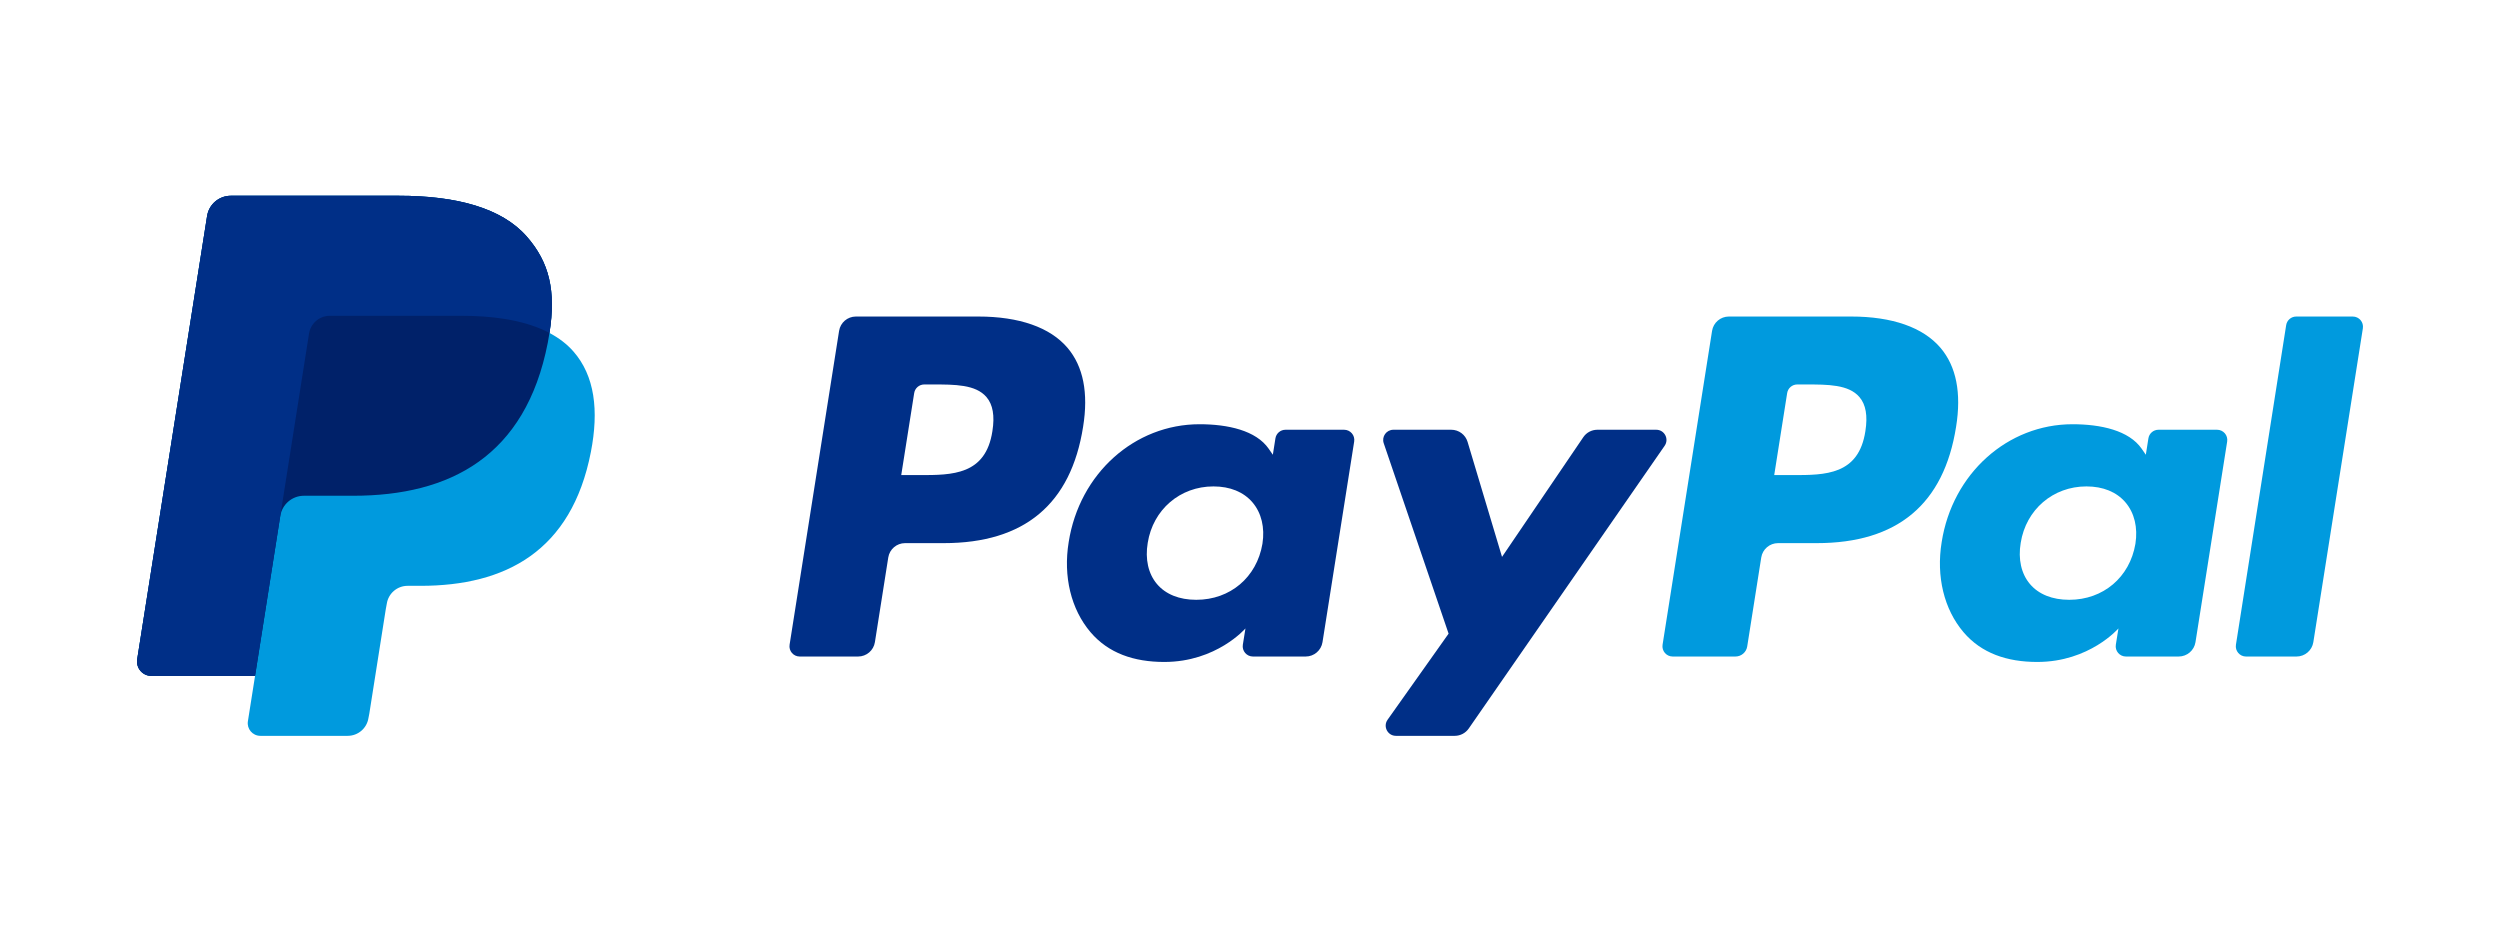
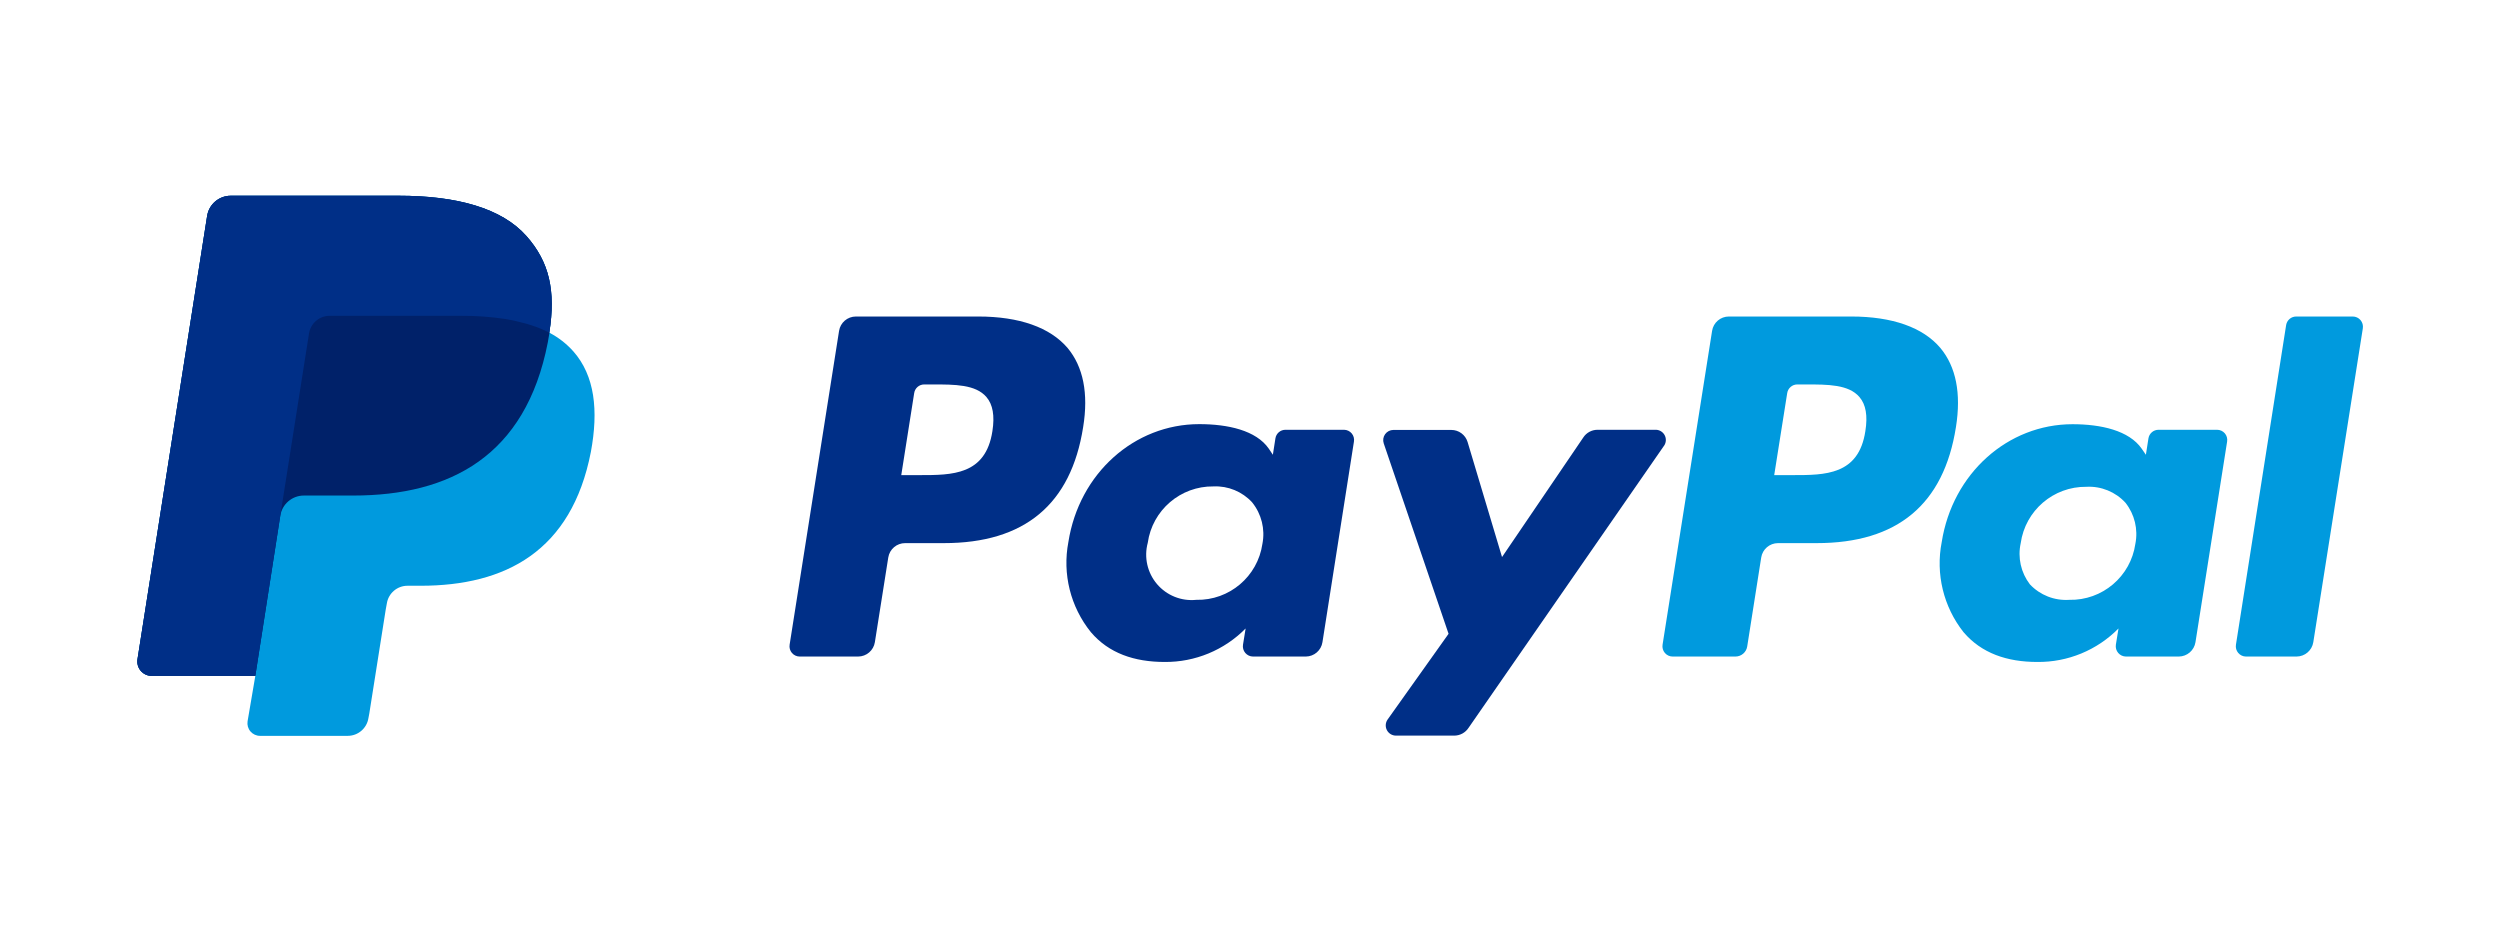
- <svg xmlns="http://www.w3.org/2000/svg" version="1.1" x="0px" y="0px" viewBox="0 0 323.129 120.41" style="enable-background:new 0 0 323.129 120.41;" xml:space="preserve">
-   <g id="paypal">
-     <g>
-       <g>
-         <g>
-           <g>
-             <path style="fill:#009ADE;" d="M239.278,40.912h-15.82c-1.082,0-2.003,0.787-2.171,1.855l-6.397,40.565       c-0.126,0.8,0.492,1.524,1.303,1.524h8.117c0.757,0,1.402-0.551,1.52-1.299l1.814-11.5c0.168-1.068,1.089-1.856,2.171-1.856       h5.006c10.42,0,16.434-5.043,18.006-15.038c0.707-4.371,0.028-7.806-2.018-10.211C248.558,42.31,244.57,40.912,239.278,40.912z        M241.103,55.728c-0.865,5.679-5.202,5.679-9.396,5.679h-2.387l1.674-10.602c0.101-0.641,0.654-1.113,1.303-1.113h1.094       c2.855,0,5.553,0,6.943,1.627C241.166,52.291,241.418,53.734,241.103,55.728z" />
-             <path style="fill:#002F87;" d="M126.444,40.912h-15.82c-1.082,0-2.003,0.787-2.171,1.855l-6.397,40.565       c-0.126,0.8,0.492,1.524,1.303,1.524h7.553c1.082,0,2.003-0.787,2.171-1.855l1.726-10.944c0.168-1.068,1.089-1.856,2.171-1.856       h5.006c10.42,0,16.434-5.043,18.006-15.038c0.707-4.371,0.028-7.806-2.018-10.211C135.724,42.31,131.736,40.912,126.444,40.912       z M128.269,55.728c-0.865,5.679-5.202,5.679-9.396,5.679h-2.387l1.674-10.602c0.101-0.641,0.654-1.113,1.303-1.113h1.094       c2.855,0,5.553,0,6.943,1.627C128.332,52.291,128.584,53.734,128.269,55.728z" />
-             <path style="fill:#002F87;" d="M173.728,55.546h-7.575c-0.649,0-1.202,0.472-1.303,1.113l-0.333,2.118l-0.53-0.767       c-1.641-2.381-5.297-3.177-8.948-3.177c-8.369,0-15.518,6.342-16.91,15.237c-0.724,4.438,0.304,8.678,2.82,11.638       c2.312,2.72,5.611,3.851,9.541,3.851c6.746,0,10.487-4.334,10.487-4.334l-0.338,2.106c-0.127,0.801,0.492,1.525,1.303,1.525       h6.822c1.081,0,2.002-0.787,2.171-1.855l4.095-25.932C175.157,56.269,174.538,55.546,173.728,55.546z M163.171,70.291       c-0.732,4.328-4.167,7.234-8.55,7.234c-2.197,0-3.956-0.707-5.087-2.045c-1.121-1.327-1.542-3.216-1.187-5.321       c0.682-4.29,4.173-7.289,8.489-7.289c2.151,0,3.898,0.713,5.05,2.064C163.047,66.294,163.503,68.196,163.171,70.291z" />
-             <path style="fill:#009ADE;" d="M286.562,55.546h-7.575c-0.649,0-1.202,0.472-1.303,1.113l-0.333,2.118l-0.529-0.767       c-1.641-2.381-5.297-3.177-8.948-3.177c-8.369,0-15.518,6.342-16.91,15.237c-0.724,4.438,0.304,8.678,2.82,11.638       c2.312,2.72,5.611,3.851,9.541,3.851c6.746,0,10.487-4.334,10.487-4.334l-0.338,2.106c-0.127,0.801,0.492,1.525,1.303,1.525       h6.822c1.082,0,2.002-0.787,2.171-1.855l4.095-25.932C287.991,56.269,287.372,55.546,286.562,55.546z M276.005,70.291       c-0.732,4.328-4.168,7.234-8.55,7.234c-2.197,0-3.956-0.707-5.087-2.045c-1.121-1.327-1.542-3.216-1.187-5.321       c0.682-4.29,4.173-7.289,8.489-7.289c2.151,0,3.898,0.713,5.05,2.064C275.881,66.294,276.337,68.196,276.005,70.291z" />
-             <path style="fill:#002F87;" d="M214.074,55.546h-7.614c-0.728,0-1.409,0.361-1.818,0.964l-10.503,15.469l-4.451-14.865       c-0.279-0.93-1.134-1.568-2.106-1.568h-7.485c-0.904,0-1.54,0.889-1.248,1.745l8.384,24.609l-7.886,11.127       c-0.619,0.873,0.006,2.081,1.076,2.081h7.607c0.721,0,1.396-0.354,1.807-0.946l25.322-36.545       C215.764,56.742,215.138,55.546,214.074,55.546z" />
-             <path style="fill:#009ADE;" d="M295.491,42.026l-6.493,41.307c-0.126,0.8,0.493,1.524,1.303,1.524h6.53       c1.082,0,2.002-0.787,2.171-1.855l6.402-40.565c0.126-0.8-0.492-1.524-1.303-1.524h-7.308       C296.144,40.912,295.591,41.385,295.491,42.026z" />
-           </g>
-         </g>
-       </g>
-     </g>
-     <g>
-       <path style="fill:#009ADE;" d="M71.021,43.037c0.852-5.43-0.006-9.125-2.943-12.472c-3.234-3.685-9.076-5.263-16.55-5.263H29.832    c-1.528,0-2.828,1.111-3.066,2.62L17.732,85.21c-0.178,1.13,0.695,2.153,1.84,2.153h13.394l-0.925,5.862    c-0.156,0.989,0.608,1.883,1.609,1.883H44.94c1.336,0,2.474-0.972,2.682-2.292l0.111-0.574l2.127-13.486l0.137-0.745    c0.208-1.32,1.346-2.292,2.682-2.292h1.689c10.937,0,19.501-4.444,22.003-17.294c1.046-5.37,0.505-9.852-2.26-13.003    C73.275,44.468,72.234,43.68,71.021,43.037L71.021,43.037" />
-       <path style="fill:#002169;" d="M71.021,43.037c0.852-5.43-0.006-9.125-2.943-12.472c-3.234-3.685-9.076-5.263-16.55-5.263H29.832    c-1.528,0-2.828,1.111-3.066,2.62L17.732,85.21c-0.178,1.13,0.695,2.153,1.84,2.153h13.394l3.365-21.335l-0.104,0.669    c0.238-1.509,1.528-2.62,3.055-2.62h6.366c12.502,0,22.292-5.079,25.152-19.769C70.883,43.873,70.956,43.451,71.021,43.037" />
-       <path style="fill:#002F87;" d="M39.944,43.109c0.143-0.908,0.726-1.651,1.51-2.027c0.357-0.171,0.755-0.266,1.172-0.266h17.007    c2.015,0,3.893,0.132,5.611,0.408c0.491,0.079,0.968,0.17,1.432,0.273c0.464,0.103,0.914,0.218,1.35,0.346    c0.218,0.064,0.432,0.13,0.643,0.201c0.843,0.28,1.628,0.61,2.351,0.993c0.852-5.43-0.006-9.125-2.943-12.472    c-3.234-3.685-9.076-5.263-16.55-5.263H29.832c-1.528,0-2.828,1.111-3.066,2.62L17.732,85.21c-0.178,1.13,0.695,2.152,1.84,2.152    h13.394l3.364-21.335L39.944,43.109z" />
-     </g>
-   </g>
-   <g id="Ebene_1">
- </g>
+ <svg xmlns="http://www.w3.org/2000/svg" viewBox="0 0 323.13 120.41">
+   <defs>
+     <style>.a{fill:#009ade;}.b{fill:#002f87;}.c{fill:#002169;}.d{fill:none;}</style>
+   </defs>
+   <path class="a" d="M239.28,40.91H223.46a2.19,2.19,0,0,0-2.17,1.86l-6.4,40.56a1.32,1.32,0,0,0,1.3,1.53h8.12a1.54,1.54,0,0,0,1.52-1.3l1.81-11.5a2.2,2.2,0,0,1,2.17-1.86h5c10.42,0,16.43-5,18-15,.7-4.37,0-7.8-2-10.21C248.56,42.31,244.57,40.91,239.28,40.91Zm1.82,14.82c-.86,5.68-5.2,5.68-9.39,5.68h-2.39L231,50.81a1.32,1.32,0,0,1,1.31-1.12h1.09c2.86,0,5.55,0,6.94,1.63C241.17,52.29,241.42,53.73,241.1,55.73Z" />
+   <path class="b" d="M126.44,40.91H110.62a2.2,2.2,0,0,0-2.17,1.86l-6.39,40.56a1.32,1.32,0,0,0,1.3,1.53h7.55A2.2,2.2,0,0,0,113.08,83l1.73-10.94A2.2,2.2,0,0,1,117,70.2h5c10.42,0,16.43-5,18-15,.71-4.37,0-7.8-2-10.21C135.72,42.31,131.74,40.91,126.44,40.91Zm1.83,14.82c-.87,5.68-5.2,5.68-9.4,5.68h-2.38l1.67-10.6a1.31,1.31,0,0,1,1.3-1.12h1.1c2.85,0,5.55,0,6.94,1.63C128.33,52.29,128.58,53.73,128.27,55.73Z" />
+   <path class="b" d="M173.73,55.55h-7.58a1.31,1.31,0,0,0-1.3,1.11l-.33,2.12L164,58c-1.64-2.38-5.3-3.18-9-3.18-8.37,0-15.52,6.35-16.91,15.24A14.27,14.27,0,0,0,141,81.71c2.31,2.72,5.61,3.85,9.54,3.85A14.51,14.51,0,0,0,161,81.23l-.34,2.1a1.32,1.32,0,0,0,1.3,1.53h6.82A2.19,2.19,0,0,0,170.93,83L175,57.07A1.31,1.31,0,0,0,173.73,55.55ZM163.17,70.29a8.45,8.45,0,0,1-8.55,7.24,5.87,5.87,0,0,1-6.27-7.37,8.47,8.47,0,0,1,8.49-7.29,6.39,6.39,0,0,1,5,2.06A6.54,6.54,0,0,1,163.17,70.29Z" />
+   <path class="a" d="M286.56,55.55H279a1.32,1.32,0,0,0-1.31,1.11l-.33,2.12-.53-.77c-1.64-2.38-5.3-3.18-8.95-3.18-8.37,0-15.51,6.35-16.91,15.24a14.34,14.34,0,0,0,2.82,11.64c2.32,2.72,5.61,3.85,9.54,3.85a14.51,14.51,0,0,0,10.49-4.33l-.34,2.1a1.33,1.33,0,0,0,1.31,1.53h6.82A2.2,2.2,0,0,0,283.77,83l4.09-25.93A1.31,1.31,0,0,0,286.56,55.55ZM276,70.29a8.44,8.44,0,0,1-8.55,7.24,6.39,6.39,0,0,1-5.08-2,6.46,6.46,0,0,1-1.19-5.32,8.47,8.47,0,0,1,8.49-7.29,6.38,6.38,0,0,1,5.05,2.06A6.51,6.51,0,0,1,276,70.29Z" />
+   <path class="b" d="M214.07,55.55h-7.61a2.2,2.2,0,0,0-1.82,1L194.14,72l-4.45-14.87a2.2,2.2,0,0,0-2.11-1.56H180.1a1.32,1.32,0,0,0-1.25,1.74l8.38,24.61L179.35,93a1.32,1.32,0,0,0,1.07,2.08H188a2.21,2.21,0,0,0,1.81-1l25.32-36.54A1.32,1.32,0,0,0,214.07,55.55Z" />
+   <path class="a" d="M295.49,42,289,83.33a1.32,1.32,0,0,0,1.3,1.53h6.53A2.2,2.2,0,0,0,299,83l6.4-40.56a1.32,1.32,0,0,0-1.3-1.53h-7.31A1.32,1.32,0,0,0,295.49,42Z" />
+   <path class="a" d="M71,43c.85-5.43,0-9.13-2.94-12.47C64.84,26.88,59,25.3,51.53,25.3H29.83a3.09,3.09,0,0,0-3.06,2.62l-9,57.29a1.86,1.86,0,0,0,1.84,2.15H33L32,93.23a1.63,1.63,0,0,0,1.61,1.88H44.94a2.71,2.71,0,0,0,2.68-2.29l.11-.58,2.13-13.48L50,78a2.7,2.7,0,0,1,2.68-2.29h1.69c10.93,0,19.5-4.44,22-17.29,1-5.37.51-9.86-2.26-13A10.84,10.84,0,0,0,71,43h0" />
+   <path class="c" d="M71,43c.85-5.43,0-9.13-2.94-12.47C64.84,26.88,59,25.3,51.53,25.3H29.83a3.09,3.09,0,0,0-3.06,2.62l-9,57.29a1.86,1.86,0,0,0,1.84,2.15H33L36.33,66l-.1.67a3.08,3.08,0,0,1,3.05-2.62h6.37c12.5,0,22.29-5.08,25.15-19.77.08-.44.16-.86.22-1.27" />
+   <path class="b" d="M39.94,43.11a2.7,2.7,0,0,1,2.69-2.29h17a36.19,36.19,0,0,1,5.61.4c.49.08,1,.17,1.44.28s.91.22,1.35.34l.64.2A14.69,14.69,0,0,1,71,43c.85-5.43,0-9.13-2.94-12.47C64.84,26.88,59,25.3,51.53,25.3H29.83a3.09,3.09,0,0,0-3.06,2.62l-9,57.29a1.86,1.86,0,0,0,1.84,2.15H33L36.33,66Z" />
+   <rect class="d" width="323.13" height="120.41" />
</svg>
